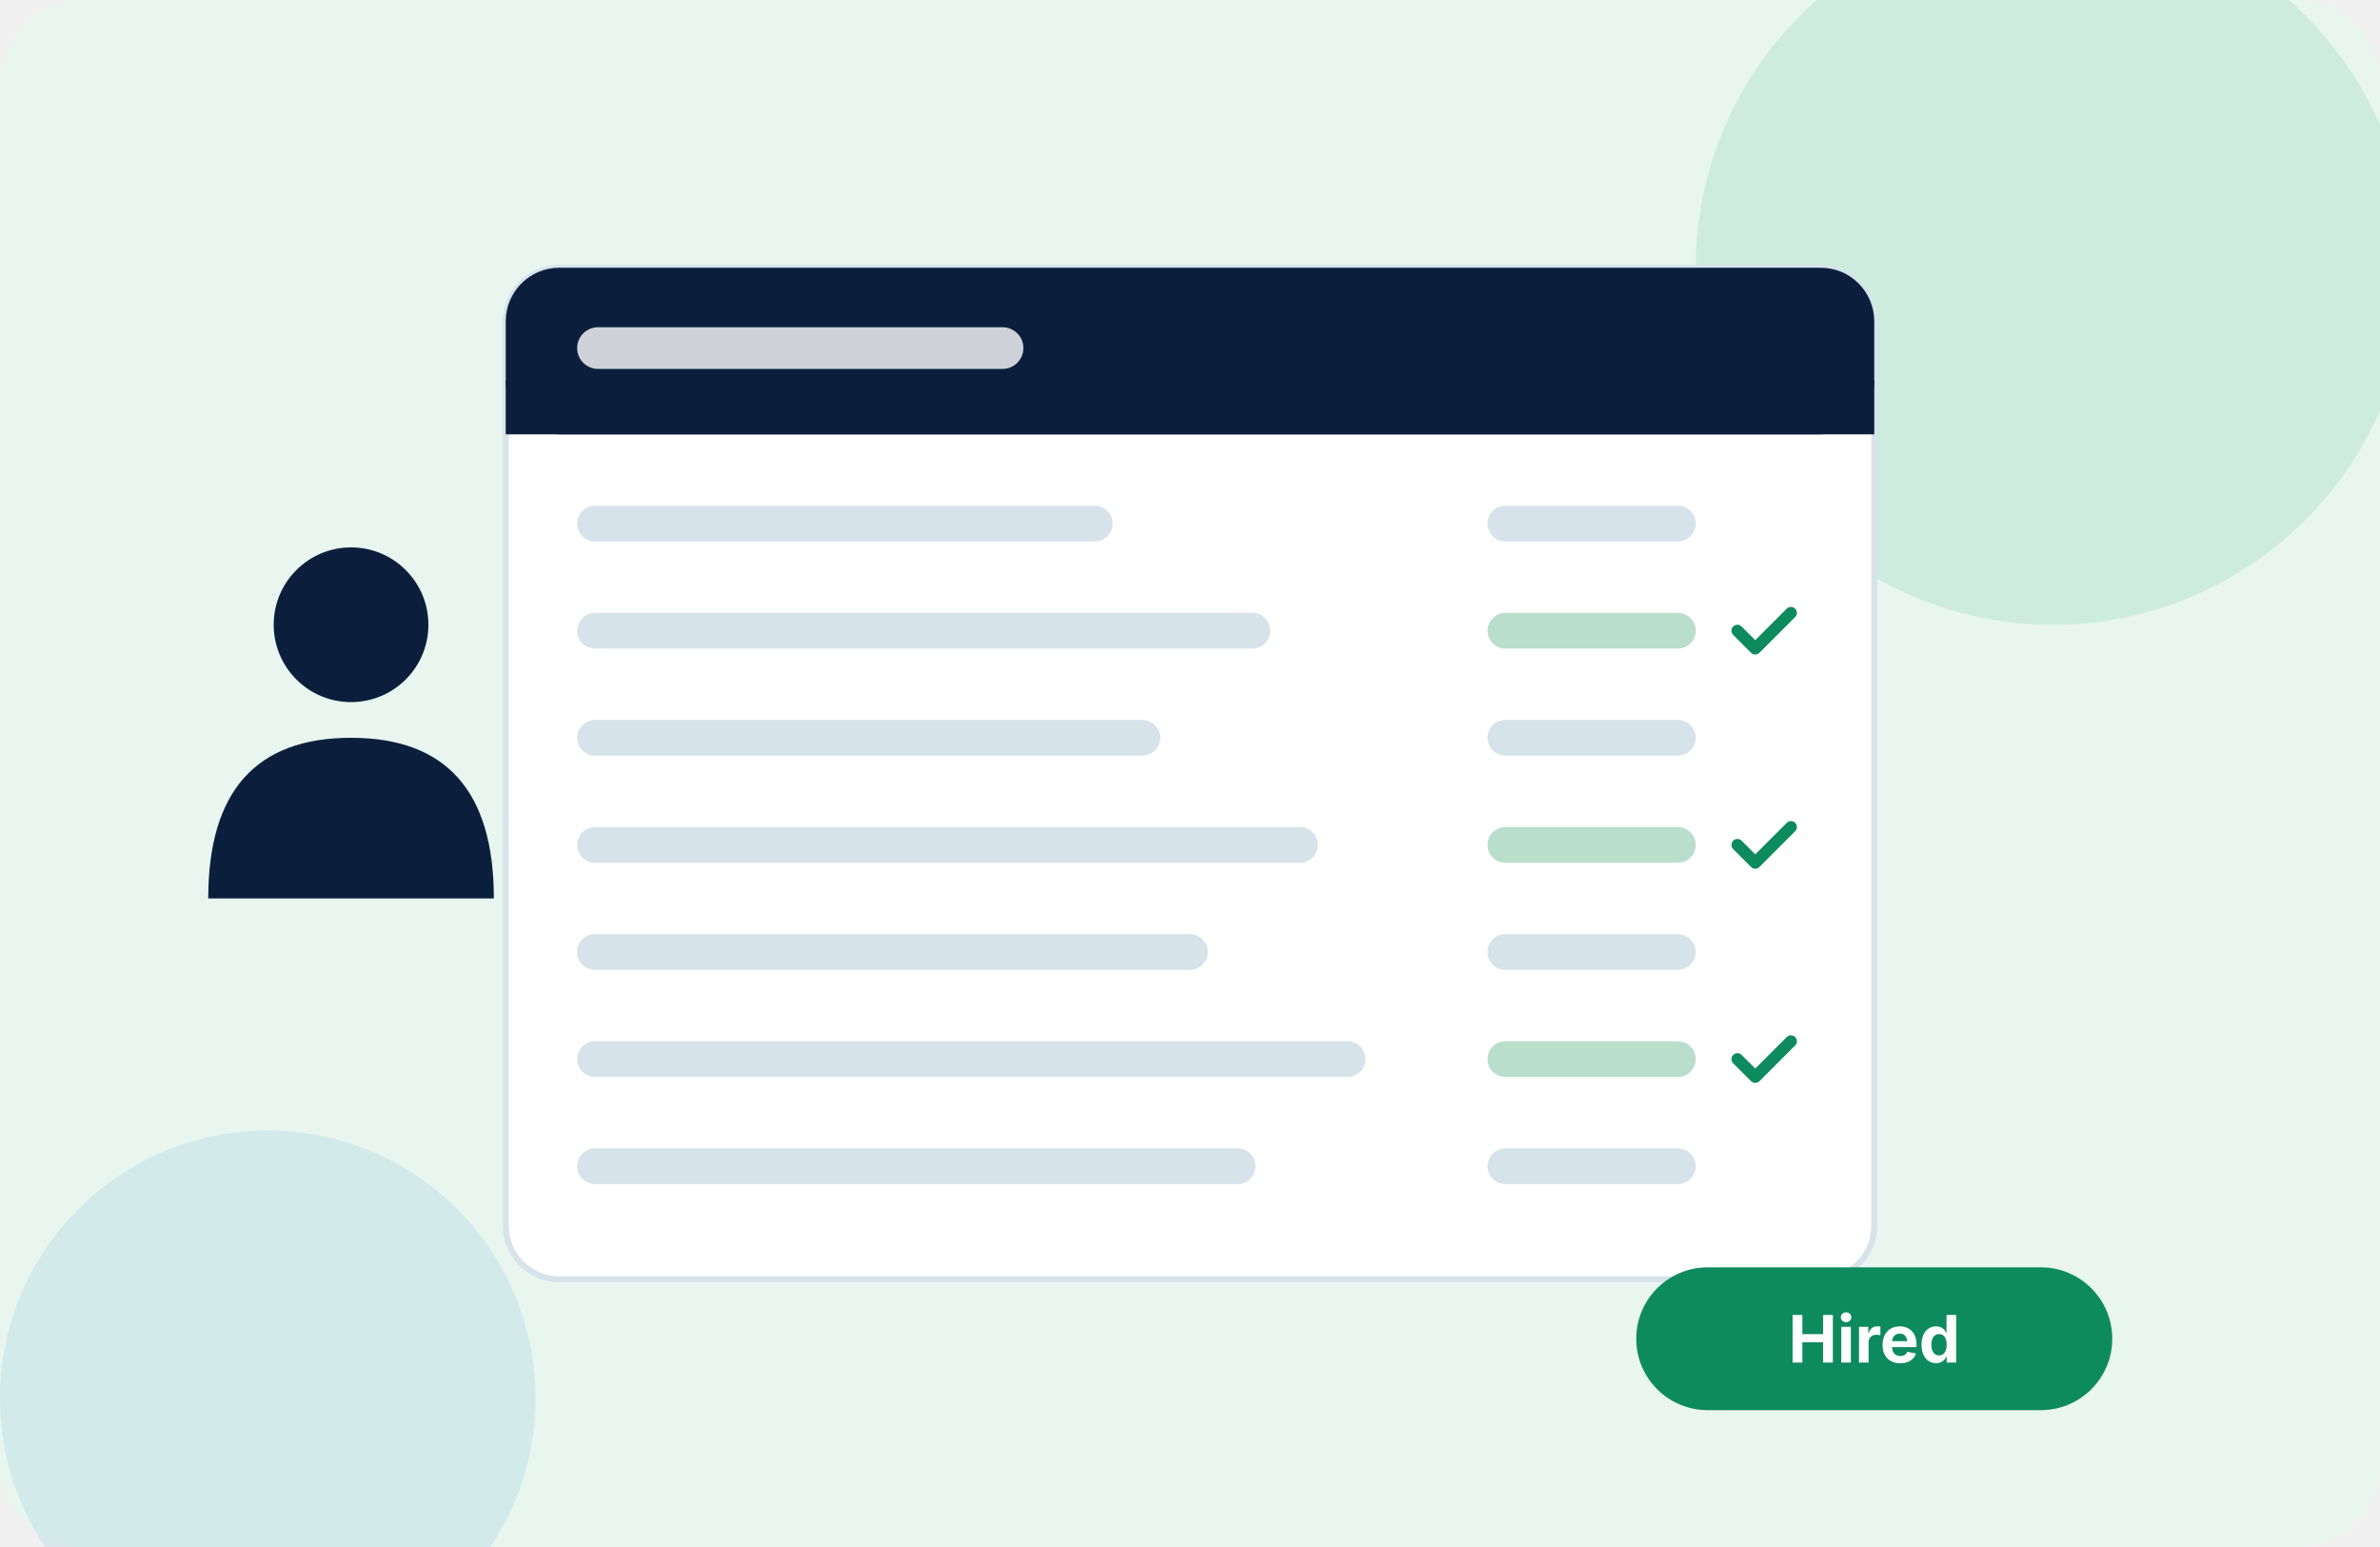
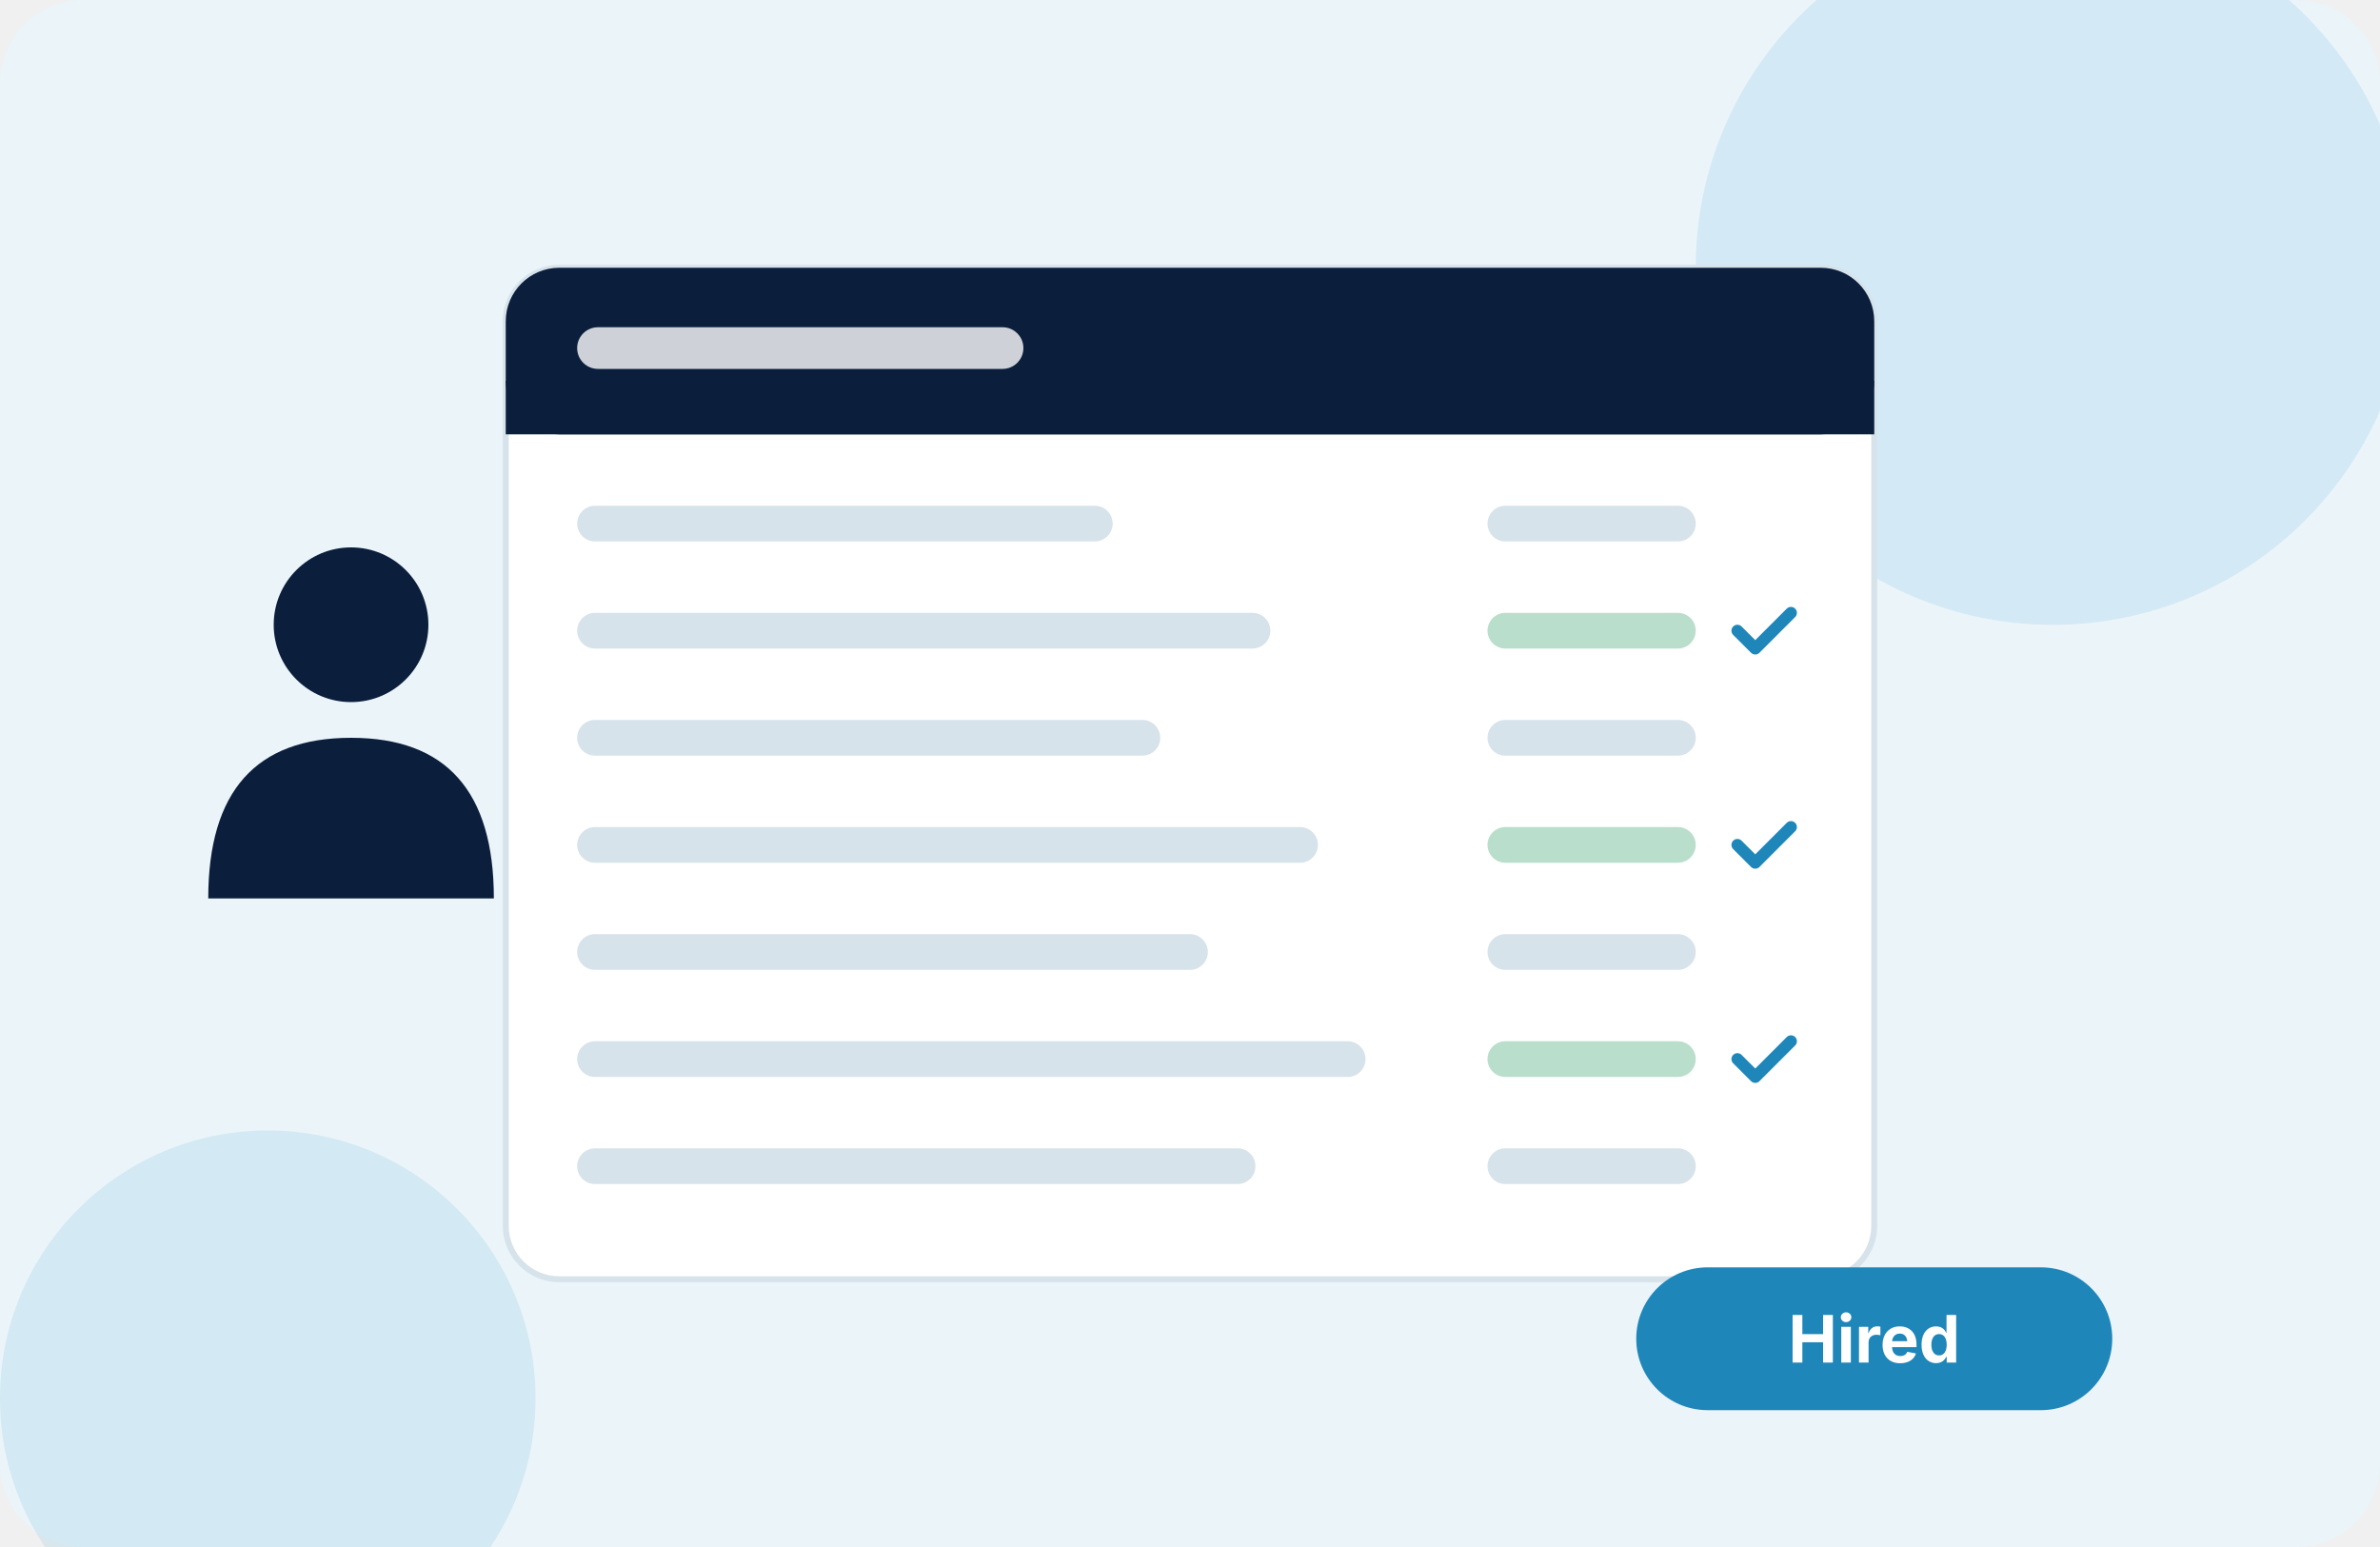
<svg xmlns="http://www.w3.org/2000/svg" viewBox="0 0 800 520" width="800" height="520" role="img">
-   <rect width="800" height="520" rx="28" fill="#e8f6ef" />
-   <circle cx="690" cy="90" r="120" fill="#7fcfab" opacity=".25" />
+   <rect width="800" height="520" rx="28" fill="#eaf4f9" />
+   <circle cx="690" cy="90" r="120" fill="#8ec8e6" opacity=".25" />
  <circle cx="90" cy="470" r="90" fill="#2a9cc0" opacity=".12" />
  <rect x="170" y="90" width="460" height="340" rx="18" fill="#ffffff" stroke="#d7e3ea" stroke-width="2" />
  <rect x="170" y="90" width="460" height="56" rx="18" fill="#0b1f3d" />
  <rect x="170" y="128" width="460" height="18" fill="#0b1f3d" />
  <rect x="194" y="110" width="150" height="14" rx="7" fill="#fff" opacity=".8" />
  <rect x="194" y="170" width="180" height="12" rx="6" fill="#d7e3ea" />
  <rect x="500" y="170" width="70" height="12" rx="6" fill="#d7e3ea" />
  <rect x="194" y="206" width="233" height="12" rx="6" fill="#d7e3ea" />
  <rect x="500" y="206" width="70" height="12" rx="6" fill="#b9dfcc" />
-   <path d="M584 212 l6 6 l12 -12" fill="none" stroke="#0e8a5f" stroke-width="4" stroke-linecap="round" stroke-linejoin="round" />
+   <path d="M584 212 l6 6 l12 -12" fill="none" stroke="#1f86b9" stroke-width="4" stroke-linecap="round" stroke-linejoin="round" />
  <rect x="194" y="242" width="196" height="12" rx="6" fill="#d7e3ea" />
  <rect x="500" y="242" width="70" height="12" rx="6" fill="#d7e3ea" />
  <rect x="194" y="278" width="249" height="12" rx="6" fill="#d7e3ea" />
  <rect x="500" y="278" width="70" height="12" rx="6" fill="#b9dfcc" />
-   <path d="M584 284 l6 6 l12 -12" fill="none" stroke="#0e8a5f" stroke-width="4" stroke-linecap="round" stroke-linejoin="round" />
+   <path d="M584 284 l6 6 l12 -12" fill="none" stroke="#1f86b9" stroke-width="4" stroke-linecap="round" stroke-linejoin="round" />
  <rect x="194" y="314" width="212" height="12" rx="6" fill="#d7e3ea" />
  <rect x="500" y="314" width="70" height="12" rx="6" fill="#d7e3ea" />
  <rect x="194" y="350" width="265" height="12" rx="6" fill="#d7e3ea" />
  <rect x="500" y="350" width="70" height="12" rx="6" fill="#b9dfcc" />
-   <path d="M584 356 l6 6 l12 -12" fill="none" stroke="#0e8a5f" stroke-width="4" stroke-linecap="round" stroke-linejoin="round" />
+   <path d="M584 356 l6 6 l12 -12" fill="none" stroke="#1f86b9" stroke-width="4" stroke-linecap="round" stroke-linejoin="round" />
  <rect x="194" y="386" width="228" height="12" rx="6" fill="#d7e3ea" />
  <rect x="500" y="386" width="70" height="12" rx="6" fill="#d7e3ea" />
  <circle cx="118" cy="210" r="26.0" fill="#0b1f3d" />
  <path d="M70.0 302.0 q0 -54 48.0 -54 q48.0 0 48.0 54 z" fill="#0b1f3d" />
-   <rect x="550" y="426" width="160" height="48" rx="24" fill="#0e8a5f" />
+   <rect x="550" y="426" width="160" height="48" rx="24" fill="#1f86b9" />
  <text x="630" y="458" text-anchor="middle" font-family="Outfit, Inter, Arial, sans-serif" font-size="22" font-weight="700" fill="#fff">Hired</text>
</svg>
